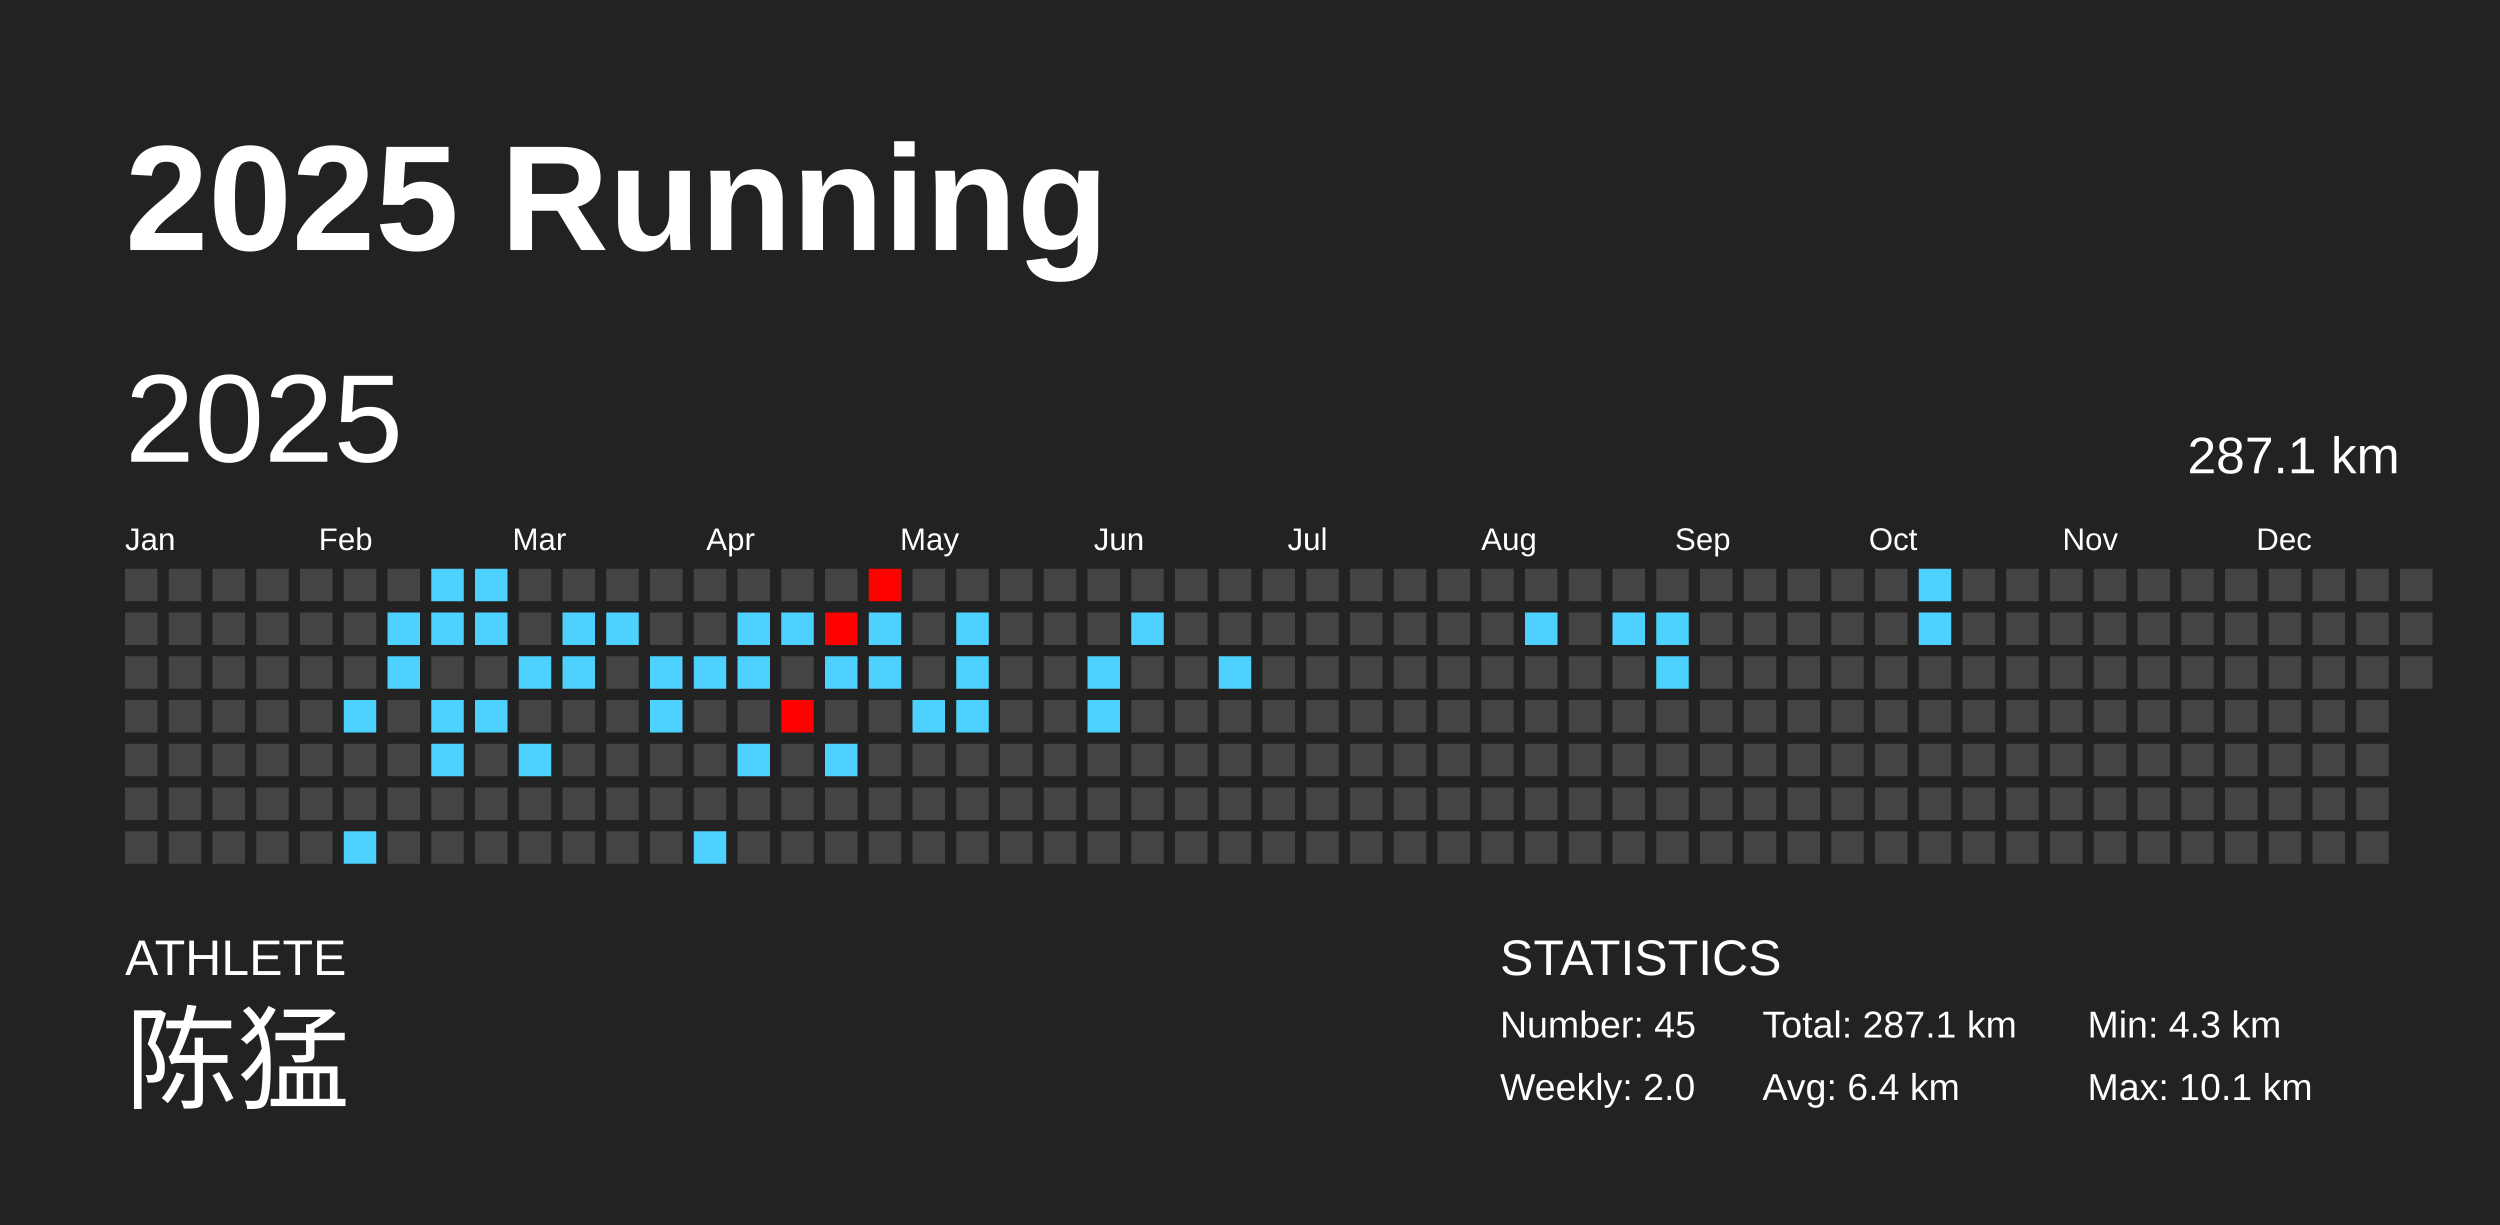
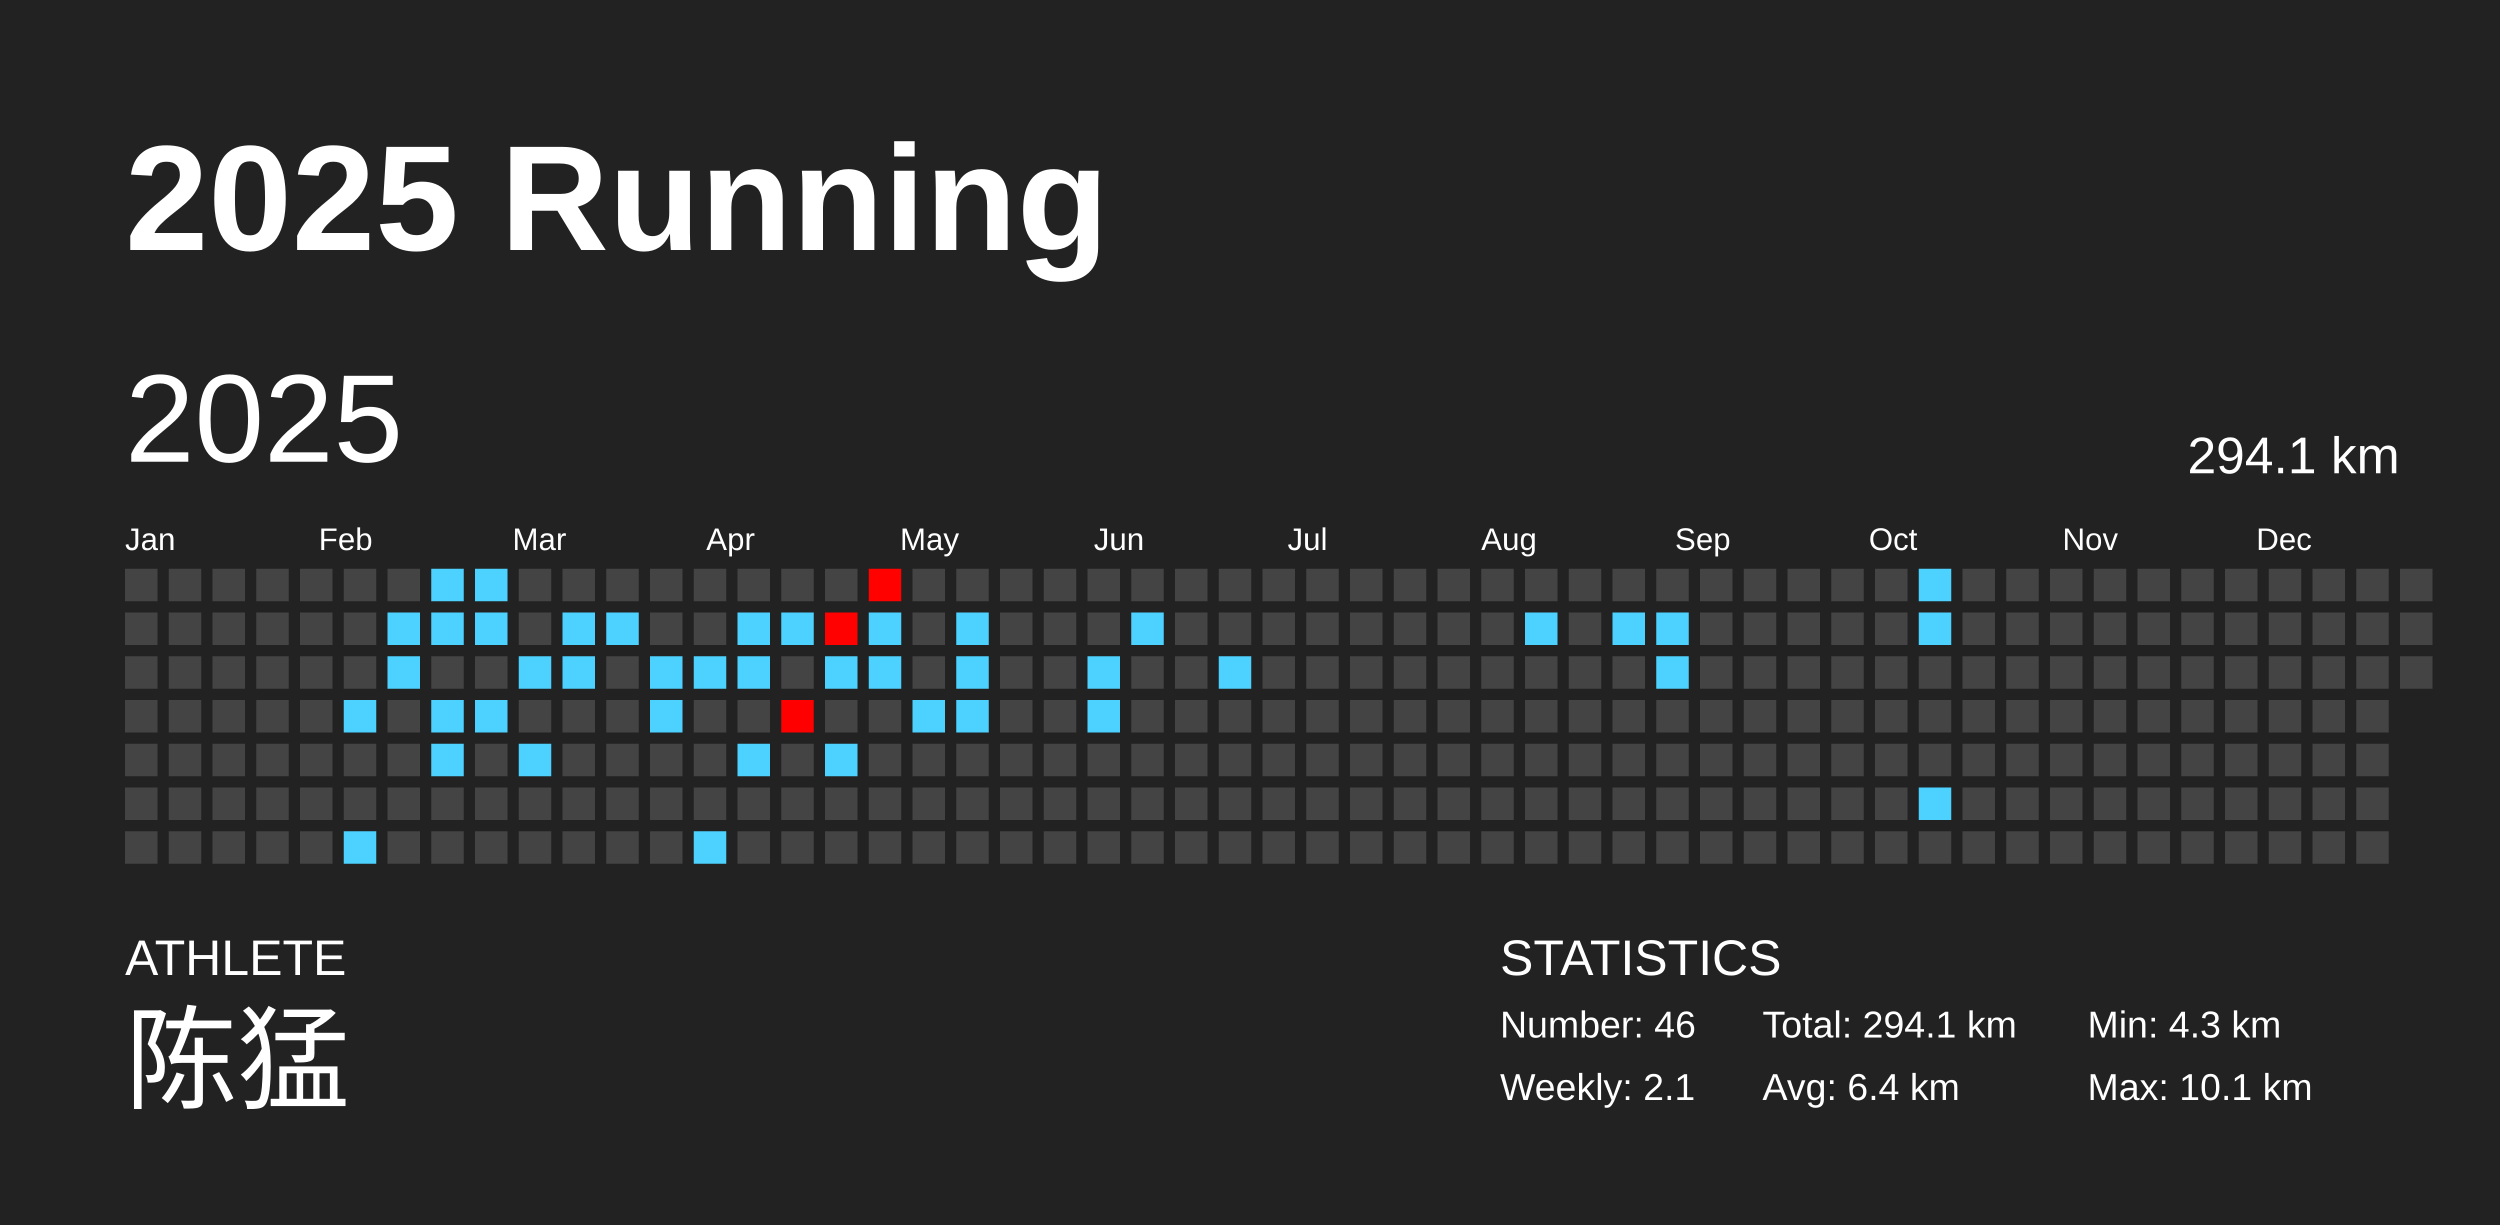
<svg xmlns="http://www.w3.org/2000/svg" baseProfile="full" height="98mm" version="1.1" viewBox="0,0,200,98" width="200mm">
  <defs />
  <rect fill="#222222" height="98" width="200" x="0" y="0" />
  <text fill="#FFFFFF" style="font-size:12px; font-family:Arial; font-weight:bold;" x="10" y="20">2025 Running</text>
  <text fill="#FFFFFF" style="font-size:4px; font-family:Arial" x="10" y="78">ATHLETE</text>
  <text fill="#FFFFFF" style="font-size:9px; font-family:Arial" x="10" y="88">陈猛</text>
  <text fill="#FFFFFF" style="font-size:4px; font-family:Arial" x="120" y="78">STATISTICS</text>
-   <text fill="#FFFFFF" style="font-size:3px; font-family:Arial" x="120" y="83">Number: 45</text>
-   <text fill="#FFFFFF" style="font-size:3px; font-family:Arial" x="120" y="88">Weekly: 2.0</text>
-   <text fill="#FFFFFF" style="font-size:3px; font-family:Arial" x="141" y="83">Total: 287.1 km</text>
+   <text fill="#FFFFFF" style="font-size:3px; font-family:Arial" x="120" y="83">Number: 46</text>
+   <text fill="#FFFFFF" style="font-size:3px; font-family:Arial" x="120" y="88">Weekly: 2.1</text>
+   <text fill="#FFFFFF" style="font-size:3px; font-family:Arial" x="141" y="83">Total: 294.1 km</text>
  <text fill="#FFFFFF" style="font-size:3px; font-family:Arial" x="141" y="88">Avg: 6.4 km</text>
  <text fill="#FFFFFF" style="font-size:3px; font-family:Arial" x="167" y="83">Min: 4.3 km</text>
  <text fill="#FFFFFF" style="font-size:3px; font-family:Arial" x="167" y="88">Max: 10.1 km</text>
  <text dominant-baseline="hanging" fill="#FFFFFF" style="font-size:10.0px; font-family:Arial;" x="10" y="30">2025</text>
-   <text dominant-baseline="hanging" fill="#FFFFFF" style="font-size:4.125px; font-family:Arial;" x="175" y="35">287.1 km</text>
+   <text dominant-baseline="hanging" fill="#FFFFFF" style="font-size:4.125px; font-family:Arial;" x="175" y="35">294.1 km</text>
  <text fill="#FFFFFF" style="font-size:2.5px; font-family:Arial" x="10.0" y="44">Jan</text>
  <text fill="#FFFFFF" style="font-size:2.5px; font-family:Arial" x="25.5" y="44">Feb</text>
  <text fill="#FFFFFF" style="font-size:2.5px; font-family:Arial" x="41.0" y="44">Mar</text>
  <text fill="#FFFFFF" style="font-size:2.5px; font-family:Arial" x="56.5" y="44">Apr</text>
  <text fill="#FFFFFF" style="font-size:2.5px; font-family:Arial" x="72.0" y="44">May</text>
  <text fill="#FFFFFF" style="font-size:2.5px; font-family:Arial" x="87.5" y="44">Jun</text>
  <text fill="#FFFFFF" style="font-size:2.5px; font-family:Arial" x="103.0" y="44">Jul</text>
  <text fill="#FFFFFF" style="font-size:2.5px; font-family:Arial" x="118.5" y="44">Aug</text>
  <text fill="#FFFFFF" style="font-size:2.5px; font-family:Arial" x="134.0" y="44">Sep</text>
  <text fill="#FFFFFF" style="font-size:2.5px; font-family:Arial" x="149.5" y="44">Oct</text>
  <text fill="#FFFFFF" style="font-size:2.5px; font-family:Arial" x="165.0" y="44">Nov</text>
  <text fill="#FFFFFF" style="font-size:2.5px; font-family:Arial" x="180.5" y="44">Dec</text>
  <rect fill="#444444" height="2.6" width="2.6" x="10.0" y="45.5" />
  <rect fill="#444444" height="2.6" width="2.6" x="10.0" y="49.0" />
  <rect fill="#444444" height="2.6" width="2.6" x="10.0" y="52.5" />
  <rect fill="#444444" height="2.6" width="2.6" x="10.0" y="56.0" />
  <rect fill="#444444" height="2.6" width="2.6" x="10.0" y="59.5" />
  <rect fill="#444444" height="2.6" width="2.6" x="10.0" y="63.0" />
  <rect fill="#444444" height="2.6" width="2.6" x="10.0" y="66.5" />
  <rect fill="#444444" height="2.6" width="2.6" x="13.5" y="45.5" />
  <rect fill="#444444" height="2.6" width="2.6" x="13.5" y="49.0" />
  <rect fill="#444444" height="2.6" width="2.6" x="13.5" y="52.5" />
  <rect fill="#444444" height="2.6" width="2.6" x="13.5" y="56.0" />
  <rect fill="#444444" height="2.6" width="2.6" x="13.5" y="59.5" />
  <rect fill="#444444" height="2.6" width="2.6" x="13.5" y="63.0" />
  <rect fill="#444444" height="2.6" width="2.6" x="13.5" y="66.5" />
  <rect fill="#444444" height="2.6" width="2.6" x="17.0" y="45.5" />
  <rect fill="#444444" height="2.6" width="2.6" x="17.0" y="49.0" />
  <rect fill="#444444" height="2.6" width="2.6" x="17.0" y="52.5" />
  <rect fill="#444444" height="2.6" width="2.6" x="17.0" y="56.0" />
  <rect fill="#444444" height="2.6" width="2.6" x="17.0" y="59.5" />
  <rect fill="#444444" height="2.6" width="2.6" x="17.0" y="63.0" />
  <rect fill="#444444" height="2.6" width="2.6" x="17.0" y="66.5" />
  <rect fill="#444444" height="2.6" width="2.6" x="20.5" y="45.5" />
  <rect fill="#444444" height="2.6" width="2.6" x="20.5" y="49.0" />
  <rect fill="#444444" height="2.6" width="2.6" x="20.5" y="52.5" />
  <rect fill="#444444" height="2.6" width="2.6" x="20.5" y="56.0" />
  <rect fill="#444444" height="2.6" width="2.6" x="20.5" y="59.5" />
  <rect fill="#444444" height="2.6" width="2.6" x="20.5" y="63.0" />
  <rect fill="#444444" height="2.6" width="2.6" x="20.5" y="66.5" />
  <rect fill="#444444" height="2.6" width="2.6" x="24.0" y="45.5" />
  <rect fill="#444444" height="2.6" width="2.6" x="24.0" y="49.0" />
  <rect fill="#444444" height="2.6" width="2.6" x="24.0" y="52.5" />
  <rect fill="#444444" height="2.6" width="2.6" x="24.0" y="56.0" />
  <rect fill="#444444" height="2.6" width="2.6" x="24.0" y="59.5" />
  <rect fill="#444444" height="2.6" width="2.6" x="24.0" y="63.0" />
  <rect fill="#444444" height="2.6" width="2.6" x="24.0" y="66.5" />
  <rect fill="#444444" height="2.6" width="2.6" x="27.5" y="45.5" />
  <rect fill="#444444" height="2.6" width="2.6" x="27.5" y="49.0" />
  <rect fill="#444444" height="2.6" width="2.6" x="27.5" y="52.5" />
  <rect fill="#4dd2ff" height="2.6" width="2.6" x="27.5" y="56.0" />
  <rect fill="#444444" height="2.6" width="2.6" x="27.5" y="59.5" />
  <rect fill="#444444" height="2.6" width="2.6" x="27.5" y="63.0" />
  <rect fill="#4dd2ff" height="2.6" width="2.6" x="27.5" y="66.5" />
  <rect fill="#444444" height="2.6" width="2.6" x="31.0" y="45.5" />
  <rect fill="#4dd2ff" height="2.6" width="2.6" x="31.0" y="49.0" />
  <rect fill="#4dd2ff" height="2.6" width="2.6" x="31.0" y="52.5" />
  <rect fill="#444444" height="2.6" width="2.6" x="31.0" y="56.0" />
  <rect fill="#444444" height="2.6" width="2.6" x="31.0" y="59.5" />
  <rect fill="#444444" height="2.6" width="2.6" x="31.0" y="63.0" />
  <rect fill="#444444" height="2.6" width="2.6" x="31.0" y="66.5" />
  <rect fill="#4dd2ff" height="2.6" width="2.6" x="34.5" y="45.5" />
  <rect fill="#4dd2ff" height="2.6" width="2.6" x="34.5" y="49.0" />
  <rect fill="#444444" height="2.6" width="2.6" x="34.5" y="52.5" />
  <rect fill="#4dd2ff" height="2.6" width="2.6" x="34.5" y="56.0" />
  <rect fill="#4dd2ff" height="2.6" width="2.6" x="34.5" y="59.5" />
  <rect fill="#444444" height="2.6" width="2.6" x="34.5" y="63.0" />
  <rect fill="#444444" height="2.6" width="2.6" x="34.5" y="66.5" />
  <rect fill="#4dd2ff" height="2.6" width="2.6" x="38.0" y="45.5" />
  <rect fill="#4dd2ff" height="2.6" width="2.6" x="38.0" y="49.0" />
  <rect fill="#444444" height="2.6" width="2.6" x="38.0" y="52.5" />
  <rect fill="#4dd2ff" height="2.6" width="2.6" x="38.0" y="56.0" />
  <rect fill="#444444" height="2.6" width="2.6" x="38.0" y="59.5" />
  <rect fill="#444444" height="2.6" width="2.6" x="38.0" y="63.0" />
  <rect fill="#444444" height="2.6" width="2.6" x="38.0" y="66.5" />
  <rect fill="#444444" height="2.6" width="2.6" x="41.5" y="45.5" />
  <rect fill="#444444" height="2.6" width="2.6" x="41.5" y="49.0" />
  <rect fill="#4dd2ff" height="2.6" width="2.6" x="41.5" y="52.5" />
  <rect fill="#444444" height="2.6" width="2.6" x="41.5" y="56.0" />
  <rect fill="#4dd2ff" height="2.6" width="2.6" x="41.5" y="59.5" />
  <rect fill="#444444" height="2.6" width="2.6" x="41.5" y="63.0" />
  <rect fill="#444444" height="2.6" width="2.6" x="41.5" y="66.5" />
  <rect fill="#444444" height="2.6" width="2.6" x="45.0" y="45.5" />
  <rect fill="#4dd2ff" height="2.6" width="2.6" x="45.0" y="49.0" />
  <rect fill="#4dd2ff" height="2.6" width="2.6" x="45.0" y="52.5" />
  <rect fill="#444444" height="2.6" width="2.6" x="45.0" y="56.0" />
  <rect fill="#444444" height="2.6" width="2.6" x="45.0" y="59.5" />
  <rect fill="#444444" height="2.6" width="2.6" x="45.0" y="63.0" />
  <rect fill="#444444" height="2.6" width="2.6" x="45.0" y="66.5" />
  <rect fill="#444444" height="2.6" width="2.6" x="48.5" y="45.5" />
  <rect fill="#4dd2ff" height="2.6" width="2.6" x="48.5" y="49.0" />
  <rect fill="#444444" height="2.6" width="2.6" x="48.5" y="52.5" />
  <rect fill="#444444" height="2.6" width="2.6" x="48.5" y="56.0" />
  <rect fill="#444444" height="2.6" width="2.6" x="48.5" y="59.5" />
  <rect fill="#444444" height="2.6" width="2.6" x="48.5" y="63.0" />
  <rect fill="#444444" height="2.6" width="2.6" x="48.5" y="66.5" />
  <rect fill="#444444" height="2.6" width="2.6" x="52.0" y="45.5" />
  <rect fill="#444444" height="2.6" width="2.6" x="52.0" y="49.0" />
  <rect fill="#4dd2ff" height="2.6" width="2.6" x="52.0" y="52.5" />
  <rect fill="#4dd2ff" height="2.6" width="2.6" x="52.0" y="56.0" />
  <rect fill="#444444" height="2.6" width="2.6" x="52.0" y="59.5" />
  <rect fill="#444444" height="2.6" width="2.6" x="52.0" y="63.0" />
  <rect fill="#444444" height="2.6" width="2.6" x="52.0" y="66.5" />
  <rect fill="#444444" height="2.6" width="2.6" x="55.5" y="45.5" />
  <rect fill="#444444" height="2.6" width="2.6" x="55.5" y="49.0" />
  <rect fill="#4dd2ff" height="2.6" width="2.6" x="55.5" y="52.5" />
  <rect fill="#444444" height="2.6" width="2.6" x="55.5" y="56.0" />
  <rect fill="#444444" height="2.6" width="2.6" x="55.5" y="59.5" />
  <rect fill="#444444" height="2.6" width="2.6" x="55.5" y="63.0" />
  <rect fill="#4dd2ff" height="2.6" width="2.6" x="55.5" y="66.5" />
  <rect fill="#444444" height="2.6" width="2.6" x="59.0" y="45.5" />
  <rect fill="#4dd2ff" height="2.6" width="2.6" x="59.0" y="49.0" />
  <rect fill="#4dd2ff" height="2.6" width="2.6" x="59.0" y="52.5" />
  <rect fill="#444444" height="2.6" width="2.6" x="59.0" y="56.0" />
  <rect fill="#4dd2ff" height="2.6" width="2.6" x="59.0" y="59.5" />
  <rect fill="#444444" height="2.6" width="2.6" x="59.0" y="63.0" />
  <rect fill="#444444" height="2.6" width="2.6" x="59.0" y="66.5" />
  <rect fill="#444444" height="2.6" width="2.6" x="62.5" y="45.5" />
  <rect fill="#4dd2ff" height="2.6" width="2.6" x="62.5" y="49.0" />
  <rect fill="#444444" height="2.6" width="2.6" x="62.5" y="52.5" />
  <rect fill="#ff0000" height="2.6" width="2.6" x="62.5" y="56.0" />
  <rect fill="#444444" height="2.6" width="2.6" x="62.5" y="59.5" />
  <rect fill="#444444" height="2.6" width="2.6" x="62.5" y="63.0" />
  <rect fill="#444444" height="2.6" width="2.6" x="62.5" y="66.5" />
  <rect fill="#444444" height="2.6" width="2.6" x="66.0" y="45.5" />
  <rect fill="#ff0100" height="2.6" width="2.6" x="66.0" y="49.0" />
  <rect fill="#4dd2ff" height="2.6" width="2.6" x="66.0" y="52.5" />
  <rect fill="#444444" height="2.6" width="2.6" x="66.0" y="56.0" />
  <rect fill="#4dd2ff" height="2.6" width="2.6" x="66.0" y="59.5" />
  <rect fill="#444444" height="2.6" width="2.6" x="66.0" y="63.0" />
  <rect fill="#444444" height="2.6" width="2.6" x="66.0" y="66.5" />
  <rect fill="#ff0200" height="2.6" width="2.6" x="69.5" y="45.5" />
  <rect fill="#4dd2ff" height="2.6" width="2.6" x="69.5" y="49.0" />
  <rect fill="#4dd2ff" height="2.6" width="2.6" x="69.5" y="52.5" />
  <rect fill="#444444" height="2.6" width="2.6" x="69.5" y="56.0" />
  <rect fill="#444444" height="2.6" width="2.6" x="69.5" y="59.5" />
  <rect fill="#444444" height="2.6" width="2.6" x="69.5" y="63.0" />
  <rect fill="#444444" height="2.6" width="2.6" x="69.5" y="66.5" />
  <rect fill="#444444" height="2.6" width="2.6" x="73.0" y="45.5" />
  <rect fill="#444444" height="2.6" width="2.6" x="73.0" y="49.0" />
  <rect fill="#444444" height="2.6" width="2.6" x="73.0" y="52.5" />
  <rect fill="#4dd2ff" height="2.6" width="2.6" x="73.0" y="56.0" />
  <rect fill="#444444" height="2.6" width="2.6" x="73.0" y="59.5" />
  <rect fill="#444444" height="2.6" width="2.6" x="73.0" y="63.0" />
  <rect fill="#444444" height="2.6" width="2.6" x="73.0" y="66.5" />
  <rect fill="#444444" height="2.6" width="2.6" x="76.5" y="45.5" />
  <rect fill="#4dd2ff" height="2.6" width="2.6" x="76.5" y="49.0" />
  <rect fill="#4dd2ff" height="2.6" width="2.6" x="76.5" y="52.5" />
  <rect fill="#4dd2ff" height="2.6" width="2.6" x="76.5" y="56.0" />
  <rect fill="#444444" height="2.6" width="2.6" x="76.5" y="59.5" />
  <rect fill="#444444" height="2.6" width="2.6" x="76.5" y="63.0" />
  <rect fill="#444444" height="2.6" width="2.6" x="76.5" y="66.5" />
  <rect fill="#444444" height="2.6" width="2.6" x="80.0" y="45.5" />
  <rect fill="#444444" height="2.6" width="2.6" x="80.0" y="49.0" />
  <rect fill="#444444" height="2.6" width="2.6" x="80.0" y="52.5" />
  <rect fill="#444444" height="2.6" width="2.6" x="80.0" y="56.0" />
  <rect fill="#444444" height="2.6" width="2.6" x="80.0" y="59.5" />
  <rect fill="#444444" height="2.6" width="2.6" x="80.0" y="63.0" />
  <rect fill="#444444" height="2.6" width="2.6" x="80.0" y="66.5" />
  <rect fill="#444444" height="2.6" width="2.6" x="83.5" y="45.5" />
  <rect fill="#444444" height="2.6" width="2.6" x="83.5" y="49.0" />
  <rect fill="#444444" height="2.6" width="2.6" x="83.5" y="52.5" />
  <rect fill="#444444" height="2.6" width="2.6" x="83.5" y="56.0" />
  <rect fill="#444444" height="2.6" width="2.6" x="83.5" y="59.5" />
  <rect fill="#444444" height="2.6" width="2.6" x="83.5" y="63.0" />
  <rect fill="#444444" height="2.6" width="2.6" x="83.5" y="66.5" />
  <rect fill="#444444" height="2.6" width="2.6" x="87.0" y="45.5" />
  <rect fill="#444444" height="2.6" width="2.6" x="87.0" y="49.0" />
  <rect fill="#4dd2ff" height="2.6" width="2.6" x="87.0" y="52.5" />
  <rect fill="#4dd2ff" height="2.6" width="2.6" x="87.0" y="56.0" />
  <rect fill="#444444" height="2.6" width="2.6" x="87.0" y="59.5" />
  <rect fill="#444444" height="2.6" width="2.6" x="87.0" y="63.0" />
  <rect fill="#444444" height="2.6" width="2.6" x="87.0" y="66.5" />
  <rect fill="#444444" height="2.6" width="2.6" x="90.5" y="45.5" />
  <rect fill="#4dd2ff" height="2.6" width="2.6" x="90.5" y="49.0" />
  <rect fill="#444444" height="2.6" width="2.6" x="90.5" y="52.5" />
  <rect fill="#444444" height="2.6" width="2.6" x="90.5" y="56.0" />
  <rect fill="#444444" height="2.6" width="2.6" x="90.5" y="59.5" />
  <rect fill="#444444" height="2.6" width="2.6" x="90.5" y="63.0" />
  <rect fill="#444444" height="2.6" width="2.6" x="90.5" y="66.5" />
  <rect fill="#444444" height="2.6" width="2.6" x="94.0" y="45.5" />
  <rect fill="#444444" height="2.6" width="2.6" x="94.0" y="49.0" />
  <rect fill="#444444" height="2.6" width="2.6" x="94.0" y="52.5" />
  <rect fill="#444444" height="2.6" width="2.6" x="94.0" y="56.0" />
  <rect fill="#444444" height="2.6" width="2.6" x="94.0" y="59.5" />
  <rect fill="#444444" height="2.6" width="2.6" x="94.0" y="63.0" />
  <rect fill="#444444" height="2.6" width="2.6" x="94.0" y="66.5" />
  <rect fill="#444444" height="2.6" width="2.6" x="97.5" y="45.5" />
  <rect fill="#444444" height="2.6" width="2.6" x="97.5" y="49.0" />
  <rect fill="#4dd2ff" height="2.6" width="2.6" x="97.5" y="52.5" />
  <rect fill="#444444" height="2.6" width="2.6" x="97.5" y="56.0" />
  <rect fill="#444444" height="2.6" width="2.6" x="97.5" y="59.5" />
  <rect fill="#444444" height="2.6" width="2.6" x="97.5" y="63.0" />
  <rect fill="#444444" height="2.6" width="2.6" x="97.5" y="66.5" />
  <rect fill="#444444" height="2.6" width="2.6" x="101.0" y="45.5" />
  <rect fill="#444444" height="2.6" width="2.6" x="101.0" y="49.0" />
  <rect fill="#444444" height="2.6" width="2.6" x="101.0" y="52.5" />
  <rect fill="#444444" height="2.6" width="2.6" x="101.0" y="56.0" />
  <rect fill="#444444" height="2.6" width="2.6" x="101.0" y="59.5" />
  <rect fill="#444444" height="2.6" width="2.6" x="101.0" y="63.0" />
  <rect fill="#444444" height="2.6" width="2.6" x="101.0" y="66.5" />
  <rect fill="#444444" height="2.6" width="2.6" x="104.5" y="45.5" />
  <rect fill="#444444" height="2.6" width="2.6" x="104.5" y="49.0" />
  <rect fill="#444444" height="2.6" width="2.6" x="104.5" y="52.5" />
  <rect fill="#444444" height="2.6" width="2.6" x="104.5" y="56.0" />
  <rect fill="#444444" height="2.6" width="2.6" x="104.5" y="59.5" />
  <rect fill="#444444" height="2.6" width="2.6" x="104.5" y="63.0" />
  <rect fill="#444444" height="2.6" width="2.6" x="104.5" y="66.5" />
  <rect fill="#444444" height="2.6" width="2.6" x="108.0" y="45.5" />
  <rect fill="#444444" height="2.6" width="2.6" x="108.0" y="49.0" />
  <rect fill="#444444" height="2.6" width="2.6" x="108.0" y="52.5" />
  <rect fill="#444444" height="2.6" width="2.6" x="108.0" y="56.0" />
  <rect fill="#444444" height="2.6" width="2.6" x="108.0" y="59.5" />
  <rect fill="#444444" height="2.6" width="2.6" x="108.0" y="63.0" />
  <rect fill="#444444" height="2.6" width="2.6" x="108.0" y="66.5" />
  <rect fill="#444444" height="2.6" width="2.6" x="111.5" y="45.5" />
  <rect fill="#444444" height="2.6" width="2.6" x="111.5" y="49.0" />
  <rect fill="#444444" height="2.6" width="2.6" x="111.5" y="52.5" />
  <rect fill="#444444" height="2.6" width="2.6" x="111.5" y="56.0" />
  <rect fill="#444444" height="2.6" width="2.6" x="111.5" y="59.5" />
  <rect fill="#444444" height="2.6" width="2.6" x="111.5" y="63.0" />
  <rect fill="#444444" height="2.6" width="2.6" x="111.5" y="66.5" />
  <rect fill="#444444" height="2.6" width="2.6" x="115.0" y="45.5" />
  <rect fill="#444444" height="2.6" width="2.6" x="115.0" y="49.0" />
  <rect fill="#444444" height="2.6" width="2.6" x="115.0" y="52.5" />
  <rect fill="#444444" height="2.6" width="2.6" x="115.0" y="56.0" />
  <rect fill="#444444" height="2.6" width="2.6" x="115.0" y="59.5" />
  <rect fill="#444444" height="2.6" width="2.6" x="115.0" y="63.0" />
  <rect fill="#444444" height="2.6" width="2.6" x="115.0" y="66.5" />
  <rect fill="#444444" height="2.6" width="2.6" x="118.5" y="45.5" />
  <rect fill="#444444" height="2.6" width="2.6" x="118.5" y="49.0" />
  <rect fill="#444444" height="2.6" width="2.6" x="118.5" y="52.5" />
  <rect fill="#444444" height="2.6" width="2.6" x="118.5" y="56.0" />
  <rect fill="#444444" height="2.6" width="2.6" x="118.5" y="59.5" />
  <rect fill="#444444" height="2.6" width="2.6" x="118.5" y="63.0" />
  <rect fill="#444444" height="2.6" width="2.6" x="118.5" y="66.5" />
  <rect fill="#444444" height="2.6" width="2.6" x="122.0" y="45.5" />
  <rect fill="#4dd2ff" height="2.6" width="2.6" x="122.0" y="49.0" />
  <rect fill="#444444" height="2.6" width="2.6" x="122.0" y="52.5" />
  <rect fill="#444444" height="2.6" width="2.6" x="122.0" y="56.0" />
  <rect fill="#444444" height="2.6" width="2.6" x="122.0" y="59.5" />
  <rect fill="#444444" height="2.6" width="2.6" x="122.0" y="63.0" />
  <rect fill="#444444" height="2.6" width="2.6" x="122.0" y="66.5" />
  <rect fill="#444444" height="2.6" width="2.6" x="125.5" y="45.5" />
  <rect fill="#444444" height="2.6" width="2.6" x="125.5" y="49.0" />
  <rect fill="#444444" height="2.6" width="2.6" x="125.5" y="52.5" />
  <rect fill="#444444" height="2.6" width="2.6" x="125.5" y="56.0" />
  <rect fill="#444444" height="2.6" width="2.6" x="125.5" y="59.5" />
  <rect fill="#444444" height="2.6" width="2.6" x="125.5" y="63.0" />
  <rect fill="#444444" height="2.6" width="2.6" x="125.5" y="66.5" />
  <rect fill="#444444" height="2.6" width="2.6" x="129.0" y="45.5" />
  <rect fill="#4dd2ff" height="2.6" width="2.6" x="129.0" y="49.0" />
  <rect fill="#444444" height="2.6" width="2.6" x="129.0" y="52.5" />
  <rect fill="#444444" height="2.6" width="2.6" x="129.0" y="56.0" />
  <rect fill="#444444" height="2.6" width="2.6" x="129.0" y="59.5" />
  <rect fill="#444444" height="2.6" width="2.6" x="129.0" y="63.0" />
  <rect fill="#444444" height="2.6" width="2.6" x="129.0" y="66.5" />
  <rect fill="#444444" height="2.6" width="2.6" x="132.5" y="45.5" />
  <rect fill="#4dd2ff" height="2.6" width="2.6" x="132.5" y="49.0" />
  <rect fill="#4dd2ff" height="2.6" width="2.6" x="132.5" y="52.5" />
  <rect fill="#444444" height="2.6" width="2.6" x="132.5" y="56.0" />
  <rect fill="#444444" height="2.6" width="2.6" x="132.5" y="59.5" />
  <rect fill="#444444" height="2.6" width="2.6" x="132.5" y="63.0" />
  <rect fill="#444444" height="2.6" width="2.6" x="132.5" y="66.5" />
  <rect fill="#444444" height="2.6" width="2.6" x="136.0" y="45.5" />
  <rect fill="#444444" height="2.6" width="2.6" x="136.0" y="49.0" />
  <rect fill="#444444" height="2.6" width="2.6" x="136.0" y="52.5" />
  <rect fill="#444444" height="2.6" width="2.6" x="136.0" y="56.0" />
  <rect fill="#444444" height="2.6" width="2.6" x="136.0" y="59.5" />
  <rect fill="#444444" height="2.6" width="2.6" x="136.0" y="63.0" />
  <rect fill="#444444" height="2.6" width="2.6" x="136.0" y="66.5" />
  <rect fill="#444444" height="2.6" width="2.6" x="139.5" y="45.5" />
  <rect fill="#444444" height="2.6" width="2.6" x="139.5" y="49.0" />
  <rect fill="#444444" height="2.6" width="2.6" x="139.5" y="52.5" />
  <rect fill="#444444" height="2.6" width="2.6" x="139.5" y="56.0" />
  <rect fill="#444444" height="2.6" width="2.6" x="139.5" y="59.5" />
  <rect fill="#444444" height="2.6" width="2.6" x="139.5" y="63.0" />
  <rect fill="#444444" height="2.6" width="2.6" x="139.5" y="66.5" />
  <rect fill="#444444" height="2.6" width="2.6" x="143.0" y="45.5" />
  <rect fill="#444444" height="2.6" width="2.6" x="143.0" y="49.0" />
  <rect fill="#444444" height="2.6" width="2.6" x="143.0" y="52.5" />
  <rect fill="#444444" height="2.6" width="2.6" x="143.0" y="56.0" />
  <rect fill="#444444" height="2.6" width="2.6" x="143.0" y="59.5" />
  <rect fill="#444444" height="2.6" width="2.6" x="143.0" y="63.0" />
  <rect fill="#444444" height="2.6" width="2.6" x="143.0" y="66.5" />
  <rect fill="#444444" height="2.6" width="2.6" x="146.5" y="45.5" />
  <rect fill="#444444" height="2.6" width="2.6" x="146.5" y="49.0" />
  <rect fill="#444444" height="2.6" width="2.6" x="146.5" y="52.5" />
  <rect fill="#444444" height="2.6" width="2.6" x="146.5" y="56.0" />
  <rect fill="#444444" height="2.6" width="2.6" x="146.5" y="59.5" />
  <rect fill="#444444" height="2.6" width="2.6" x="146.5" y="63.0" />
  <rect fill="#444444" height="2.6" width="2.6" x="146.5" y="66.5" />
  <rect fill="#444444" height="2.6" width="2.6" x="150.0" y="45.5" />
  <rect fill="#444444" height="2.6" width="2.6" x="150.0" y="49.0" />
  <rect fill="#444444" height="2.6" width="2.6" x="150.0" y="52.5" />
  <rect fill="#444444" height="2.6" width="2.6" x="150.0" y="56.0" />
  <rect fill="#444444" height="2.6" width="2.6" x="150.0" y="59.5" />
  <rect fill="#444444" height="2.6" width="2.6" x="150.0" y="63.0" />
  <rect fill="#444444" height="2.6" width="2.6" x="150.0" y="66.5" />
  <rect fill="#4dd2ff" height="2.6" width="2.6" x="153.5" y="45.5" />
  <rect fill="#4dd2ff" height="2.6" width="2.6" x="153.5" y="49.0" />
  <rect fill="#444444" height="2.6" width="2.6" x="153.5" y="52.5" />
  <rect fill="#444444" height="2.6" width="2.6" x="153.5" y="56.0" />
  <rect fill="#444444" height="2.6" width="2.6" x="153.5" y="59.5" />
-   <rect fill="#444444" height="2.6" width="2.6" x="153.5" y="63.0" />
+   <rect fill="#4dd2ff" height="2.6" width="2.6" x="153.5" y="63.0" />
  <rect fill="#444444" height="2.6" width="2.6" x="153.5" y="66.5" />
  <rect fill="#444444" height="2.6" width="2.6" x="157.0" y="45.5" />
  <rect fill="#444444" height="2.6" width="2.6" x="157.0" y="49.0" />
  <rect fill="#444444" height="2.6" width="2.6" x="157.0" y="52.5" />
  <rect fill="#444444" height="2.6" width="2.6" x="157.0" y="56.0" />
  <rect fill="#444444" height="2.6" width="2.6" x="157.0" y="59.5" />
  <rect fill="#444444" height="2.6" width="2.6" x="157.0" y="63.0" />
  <rect fill="#444444" height="2.6" width="2.6" x="157.0" y="66.5" />
  <rect fill="#444444" height="2.6" width="2.6" x="160.5" y="45.5" />
  <rect fill="#444444" height="2.6" width="2.6" x="160.5" y="49.0" />
  <rect fill="#444444" height="2.6" width="2.6" x="160.5" y="52.5" />
  <rect fill="#444444" height="2.6" width="2.6" x="160.5" y="56.0" />
  <rect fill="#444444" height="2.6" width="2.6" x="160.5" y="59.5" />
  <rect fill="#444444" height="2.6" width="2.6" x="160.5" y="63.0" />
  <rect fill="#444444" height="2.6" width="2.6" x="160.5" y="66.5" />
  <rect fill="#444444" height="2.6" width="2.6" x="164.0" y="45.5" />
  <rect fill="#444444" height="2.6" width="2.6" x="164.0" y="49.0" />
  <rect fill="#444444" height="2.6" width="2.6" x="164.0" y="52.5" />
  <rect fill="#444444" height="2.6" width="2.6" x="164.0" y="56.0" />
  <rect fill="#444444" height="2.6" width="2.6" x="164.0" y="59.5" />
  <rect fill="#444444" height="2.6" width="2.6" x="164.0" y="63.0" />
  <rect fill="#444444" height="2.6" width="2.6" x="164.0" y="66.5" />
  <rect fill="#444444" height="2.6" width="2.6" x="167.5" y="45.5" />
  <rect fill="#444444" height="2.6" width="2.6" x="167.5" y="49.0" />
  <rect fill="#444444" height="2.6" width="2.6" x="167.5" y="52.5" />
  <rect fill="#444444" height="2.6" width="2.6" x="167.5" y="56.0" />
  <rect fill="#444444" height="2.6" width="2.6" x="167.5" y="59.5" />
  <rect fill="#444444" height="2.6" width="2.6" x="167.5" y="63.0" />
  <rect fill="#444444" height="2.6" width="2.6" x="167.5" y="66.5" />
  <rect fill="#444444" height="2.6" width="2.6" x="171.0" y="45.5" />
  <rect fill="#444444" height="2.6" width="2.6" x="171.0" y="49.0" />
  <rect fill="#444444" height="2.6" width="2.6" x="171.0" y="52.5" />
  <rect fill="#444444" height="2.6" width="2.6" x="171.0" y="56.0" />
  <rect fill="#444444" height="2.6" width="2.6" x="171.0" y="59.5" />
  <rect fill="#444444" height="2.6" width="2.6" x="171.0" y="63.0" />
  <rect fill="#444444" height="2.6" width="2.6" x="171.0" y="66.5" />
  <rect fill="#444444" height="2.6" width="2.6" x="174.5" y="45.5" />
  <rect fill="#444444" height="2.6" width="2.6" x="174.5" y="49.0" />
  <rect fill="#444444" height="2.6" width="2.6" x="174.5" y="52.5" />
  <rect fill="#444444" height="2.6" width="2.6" x="174.5" y="56.0" />
  <rect fill="#444444" height="2.6" width="2.6" x="174.5" y="59.5" />
  <rect fill="#444444" height="2.6" width="2.6" x="174.5" y="63.0" />
  <rect fill="#444444" height="2.6" width="2.6" x="174.5" y="66.5" />
  <rect fill="#444444" height="2.6" width="2.6" x="178.0" y="45.5" />
  <rect fill="#444444" height="2.6" width="2.6" x="178.0" y="49.0" />
  <rect fill="#444444" height="2.6" width="2.6" x="178.0" y="52.5" />
  <rect fill="#444444" height="2.6" width="2.6" x="178.0" y="56.0" />
  <rect fill="#444444" height="2.6" width="2.6" x="178.0" y="59.5" />
  <rect fill="#444444" height="2.6" width="2.6" x="178.0" y="63.0" />
  <rect fill="#444444" height="2.6" width="2.6" x="178.0" y="66.5" />
  <rect fill="#444444" height="2.6" width="2.6" x="181.5" y="45.5" />
  <rect fill="#444444" height="2.6" width="2.6" x="181.5" y="49.0" />
  <rect fill="#444444" height="2.6" width="2.6" x="181.5" y="52.5" />
  <rect fill="#444444" height="2.6" width="2.6" x="181.5" y="56.0" />
  <rect fill="#444444" height="2.6" width="2.6" x="181.5" y="59.5" />
  <rect fill="#444444" height="2.6" width="2.6" x="181.5" y="63.0" />
  <rect fill="#444444" height="2.6" width="2.6" x="181.5" y="66.5" />
  <rect fill="#444444" height="2.6" width="2.6" x="185.0" y="45.5" />
  <rect fill="#444444" height="2.6" width="2.6" x="185.0" y="49.0" />
  <rect fill="#444444" height="2.6" width="2.6" x="185.0" y="52.5" />
  <rect fill="#444444" height="2.6" width="2.6" x="185.0" y="56.0" />
  <rect fill="#444444" height="2.6" width="2.6" x="185.0" y="59.5" />
  <rect fill="#444444" height="2.6" width="2.6" x="185.0" y="63.0" />
  <rect fill="#444444" height="2.6" width="2.6" x="185.0" y="66.5" />
  <rect fill="#444444" height="2.6" width="2.6" x="188.5" y="45.5" />
  <rect fill="#444444" height="2.6" width="2.6" x="188.5" y="49.0" />
  <rect fill="#444444" height="2.6" width="2.6" x="188.5" y="52.5" />
  <rect fill="#444444" height="2.6" width="2.6" x="188.5" y="56.0" />
  <rect fill="#444444" height="2.6" width="2.6" x="188.5" y="59.5" />
  <rect fill="#444444" height="2.6" width="2.6" x="188.5" y="63.0" />
  <rect fill="#444444" height="2.6" width="2.6" x="188.5" y="66.5" />
  <rect fill="#444444" height="2.6" width="2.6" x="192.0" y="45.5" />
  <rect fill="#444444" height="2.6" width="2.6" x="192.0" y="49.0" />
  <rect fill="#444444" height="2.6" width="2.6" x="192.0" y="52.5" />
</svg>
